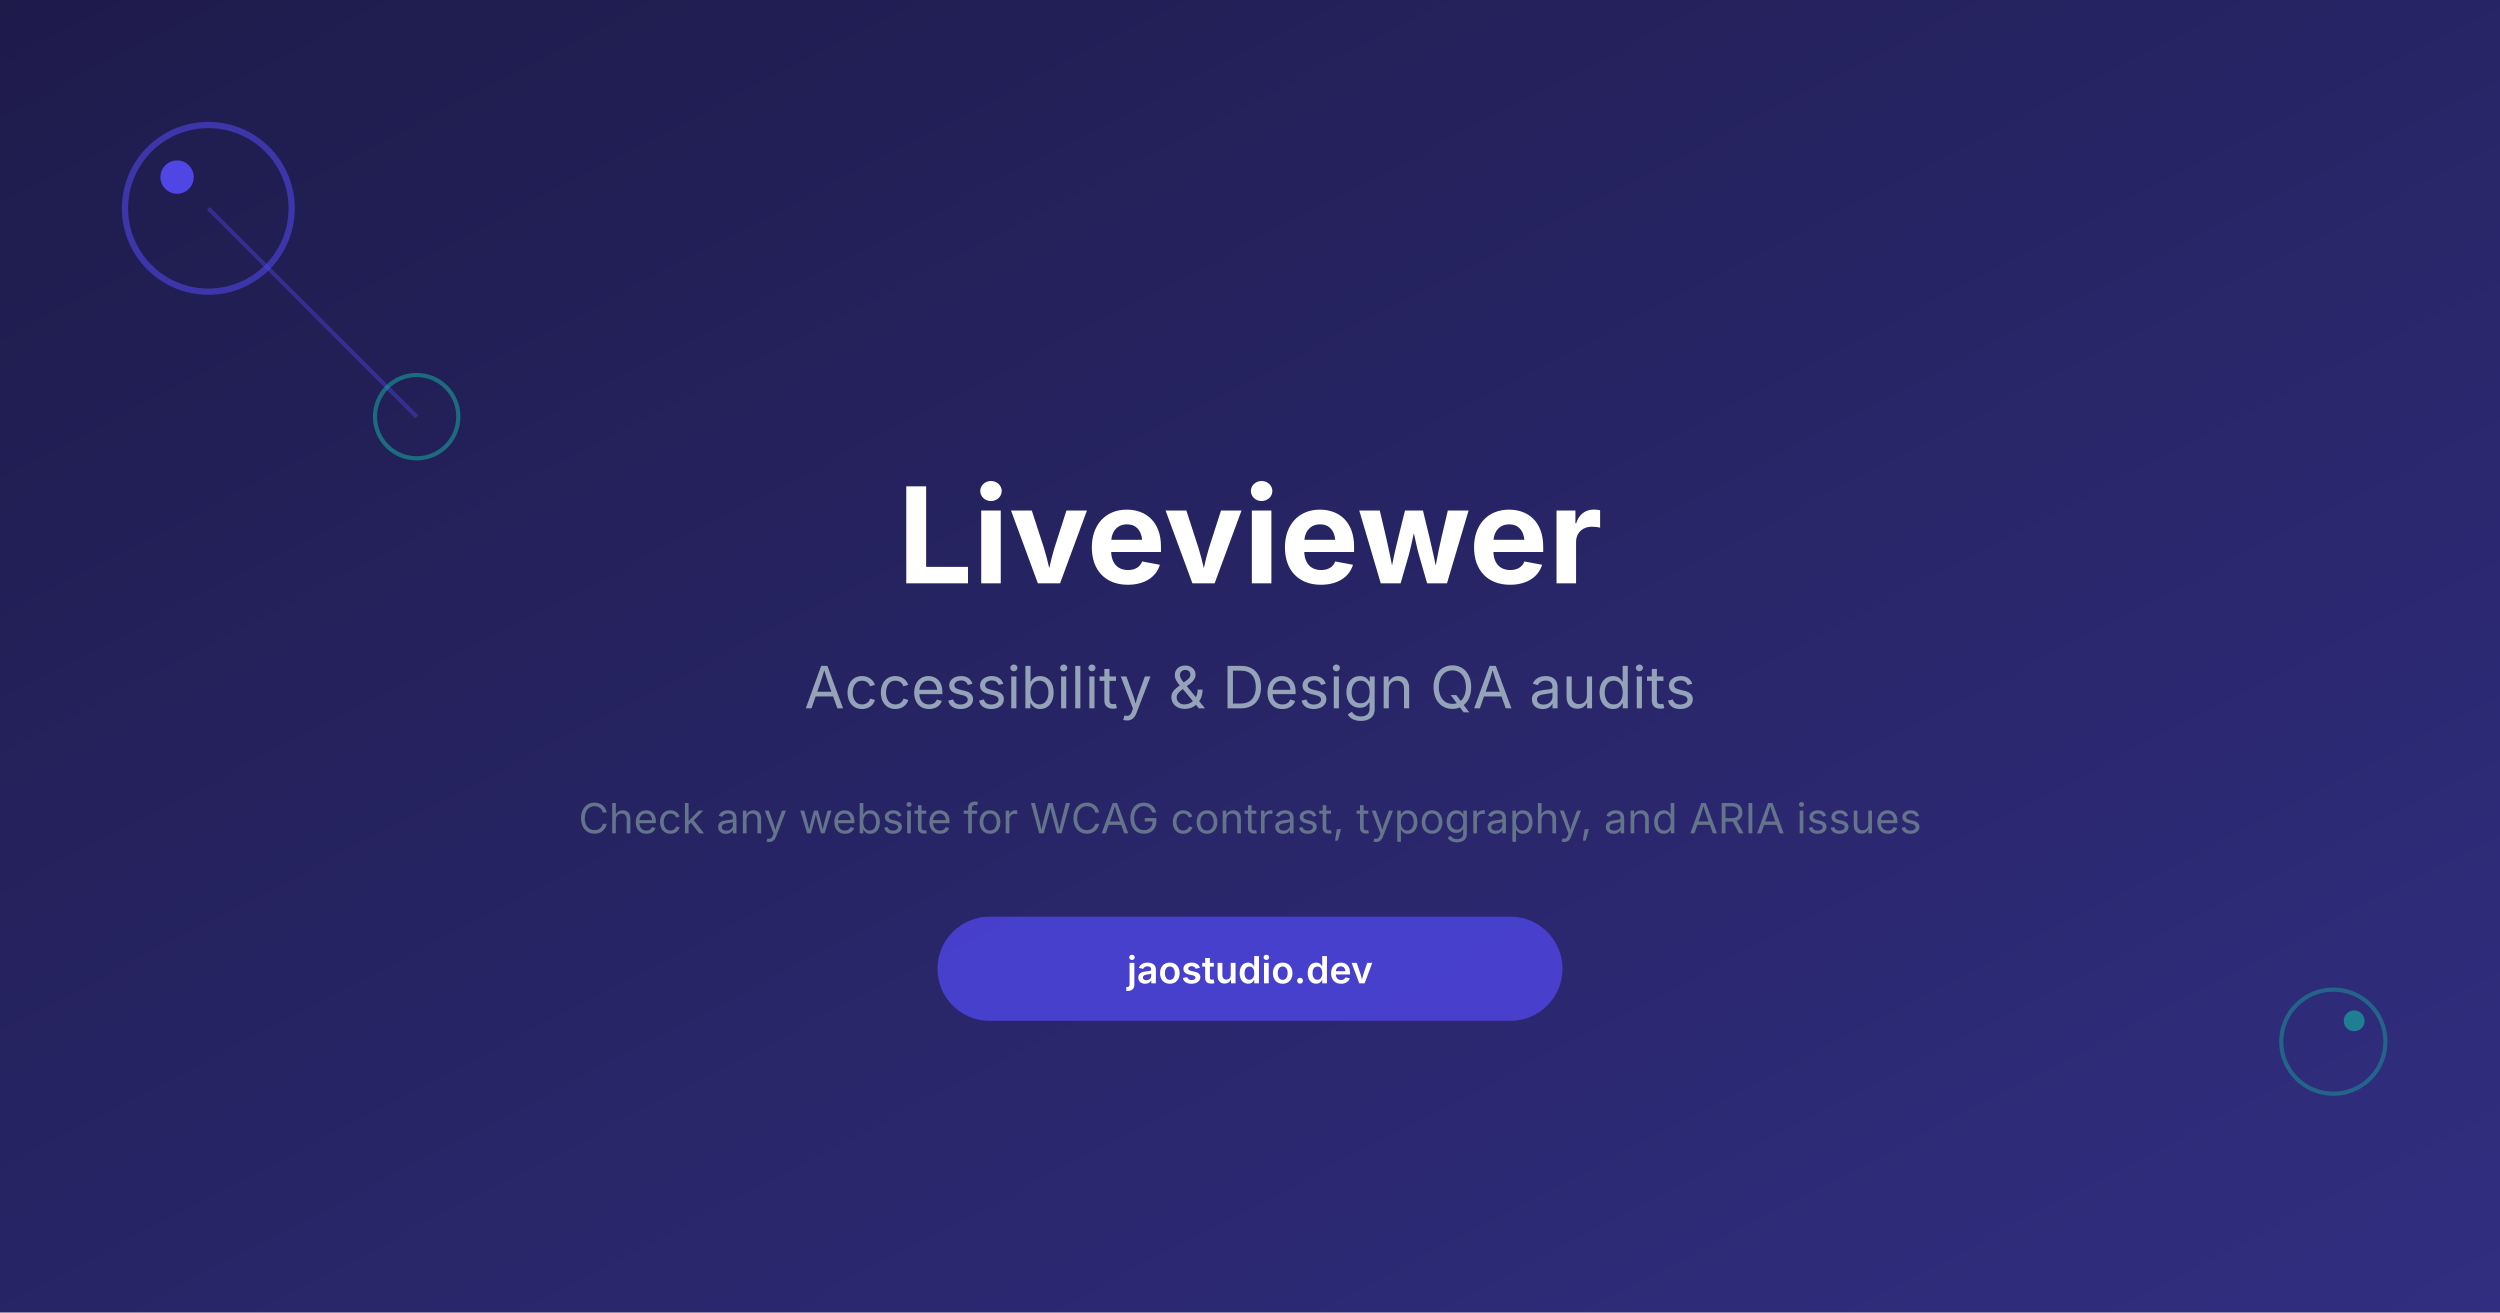
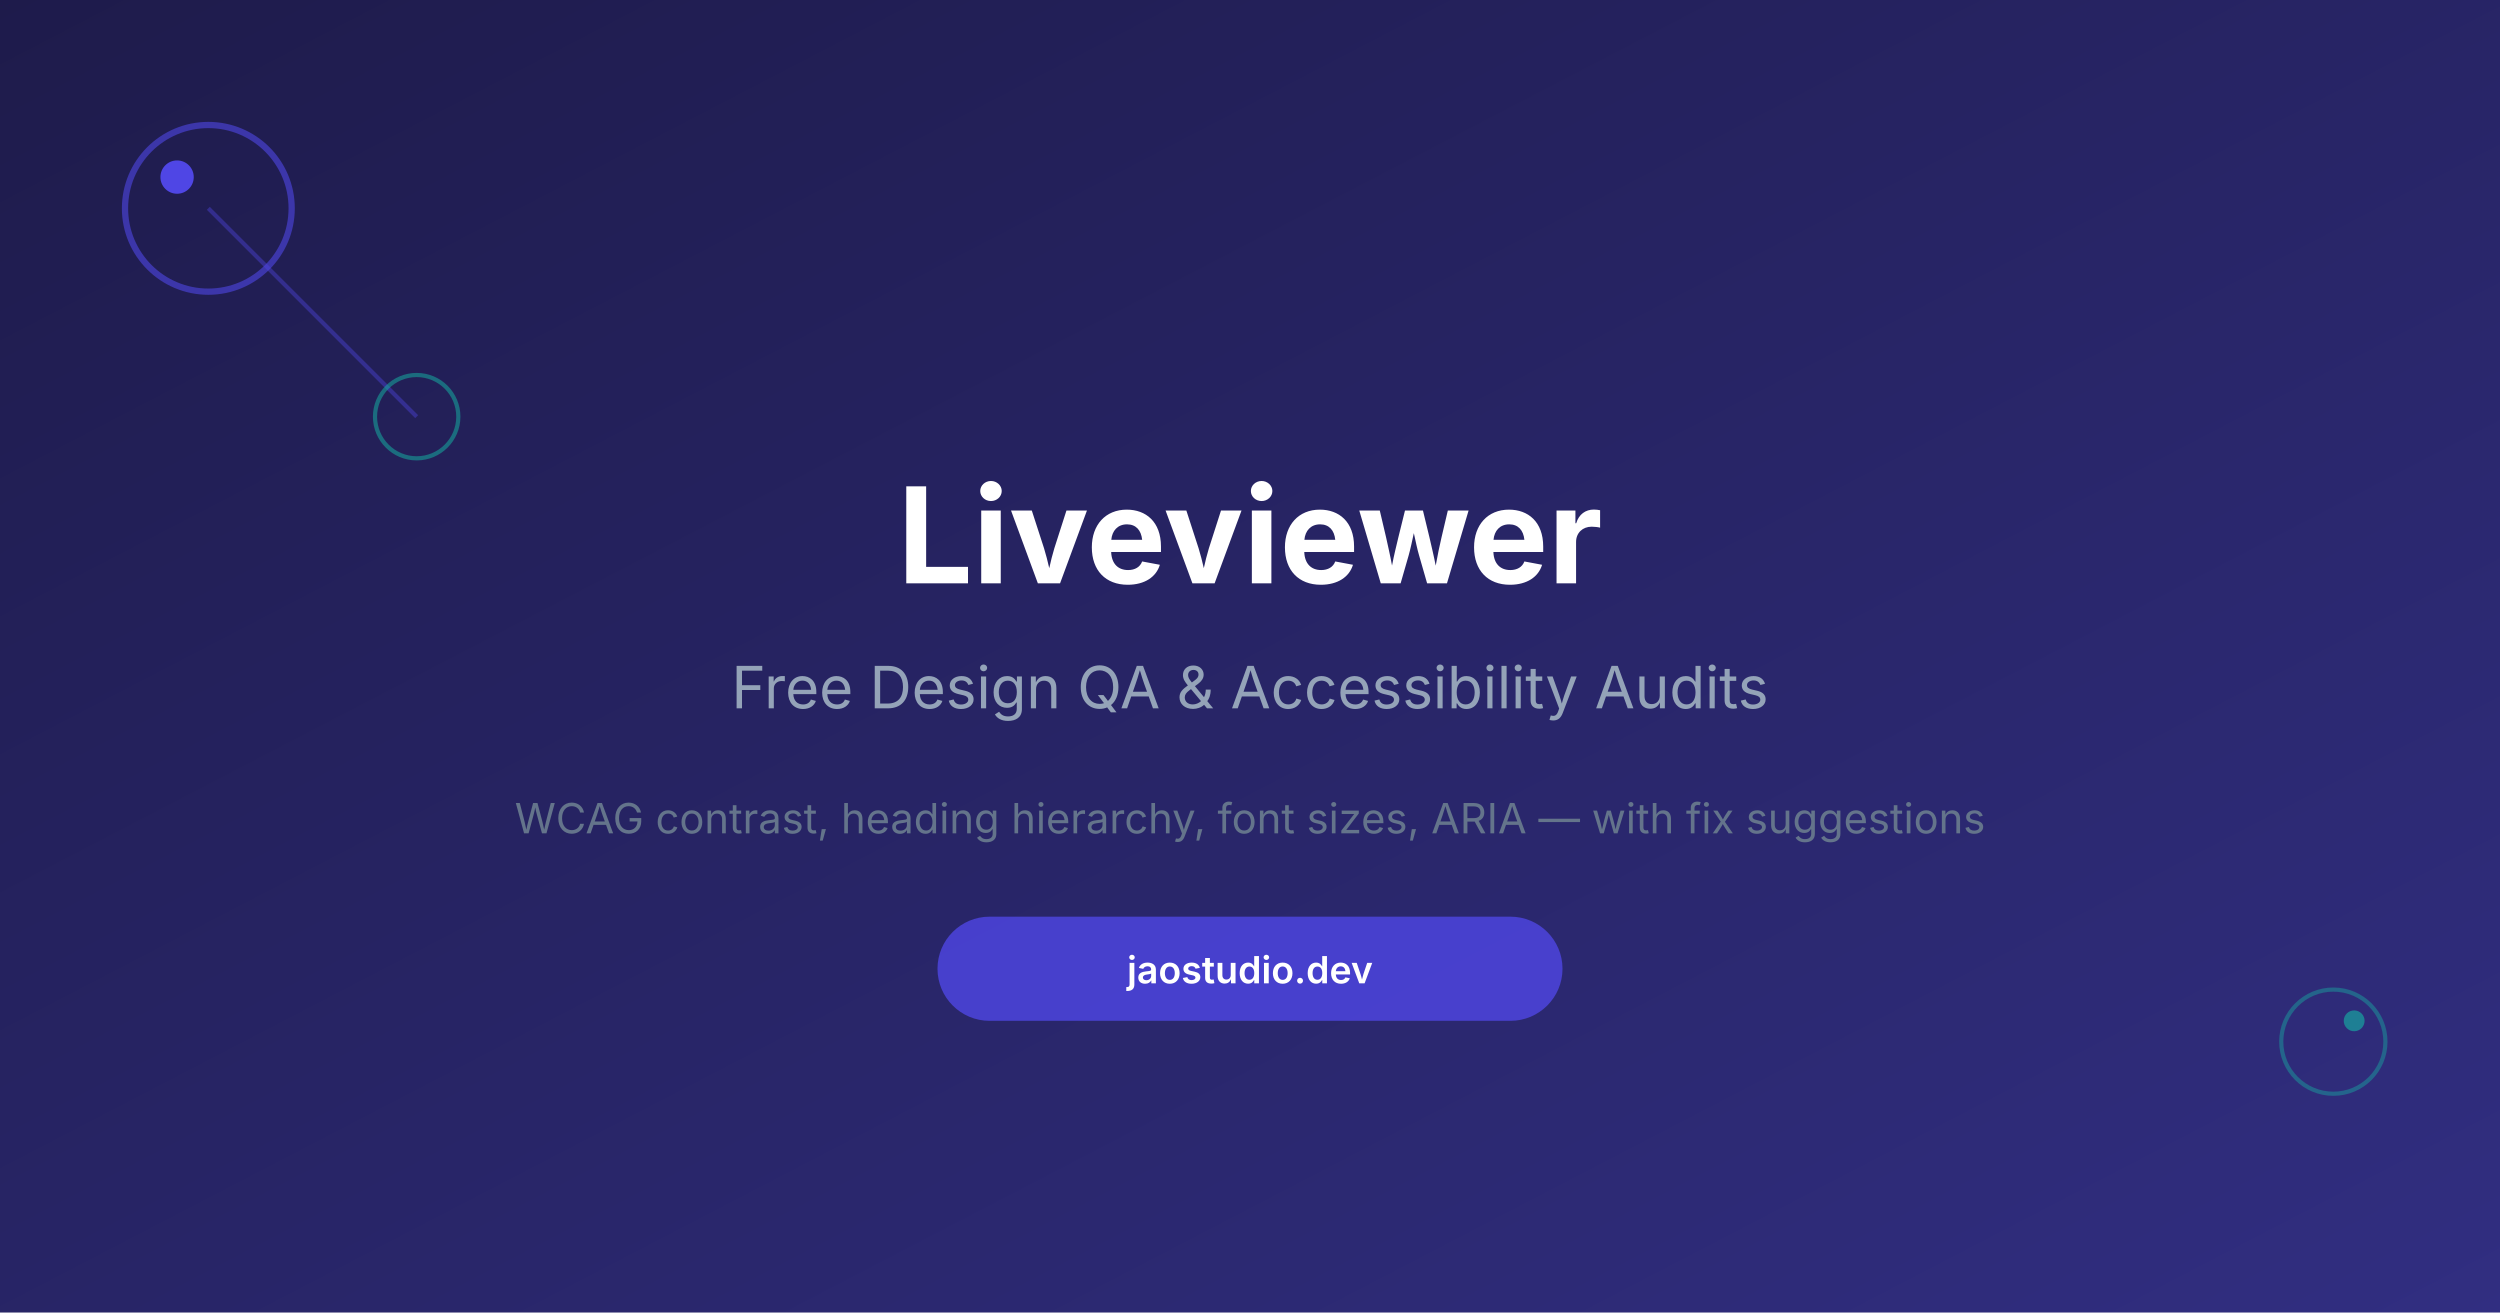
<svg xmlns="http://www.w3.org/2000/svg" width="1200" height="630" viewBox="0 0 1200 630">
  <defs>
    <linearGradient id="bg" x1="0" y1="0" x2="1" y2="1">
      <stop offset="0%" stop-color="#1e1b4b" />
      <stop offset="100%" stop-color="#312e81" />
    </linearGradient>
  </defs>
  <rect width="1200" height="630" fill="url(#bg)" />
  <circle cx="100" cy="100" r="40" fill="none" stroke="#4F46E5" stroke-width="3" opacity="0.6" />
  <circle cx="85" cy="85" r="8" fill="#4F46E5" />
  <line x1="100" y1="100" x2="200" y2="200" stroke="#4F46E5" stroke-width="2" opacity="0.4" />
  <circle cx="200" cy="200" r="20" fill="none" stroke="#14B8A6" stroke-width="2" opacity="0.5" />
  <text x="600" y="280" font-family="Inter, system-ui, sans-serif" font-size="64" font-weight="700" fill="#ffffff" text-anchor="middle">Liveviewer</text>
-   <text x="600" y="340" font-family="Inter, system-ui, sans-serif" font-size="28" fill="#94a3b8" text-anchor="middle">Accessibility &amp; Design QA audits</text>
-   <text x="600" y="400" font-family="Inter, system-ui, sans-serif" font-size="20" fill="#64748b" text-anchor="middle">Check any website for WCAG contrast, typography, and ARIA issues</text>
+   <text x="600" y="340" font-family="Inter, system-ui, sans-serif" font-size="28" fill="#94a3b8" text-anchor="middle">Free Design QA &amp; Accessibility Audits</text>
+   <text x="600" y="400" font-family="Inter, system-ui, sans-serif" font-size="20" fill="#64748b" text-anchor="middle">WCAG contrast, heading hierarchy, font sizes, ARIA — with fix suggestions</text>
  <rect x="450" y="440" width="300" height="50" rx="25" fill="#4F46E5" opacity="0.8" />
  <text x="600" y="472" font-family="Inter, system-ui, sans-serif" font-size="18" font-weight="600" fill="#ffffff" text-anchor="middle">jaostudio.dev</text>
  <circle cx="1120" cy="500" r="25" fill="none" stroke="#14B8A6" stroke-width="2" opacity="0.4" />
  <circle cx="1130" cy="490" r="5" fill="#14B8A6" opacity="0.6" />
</svg>
